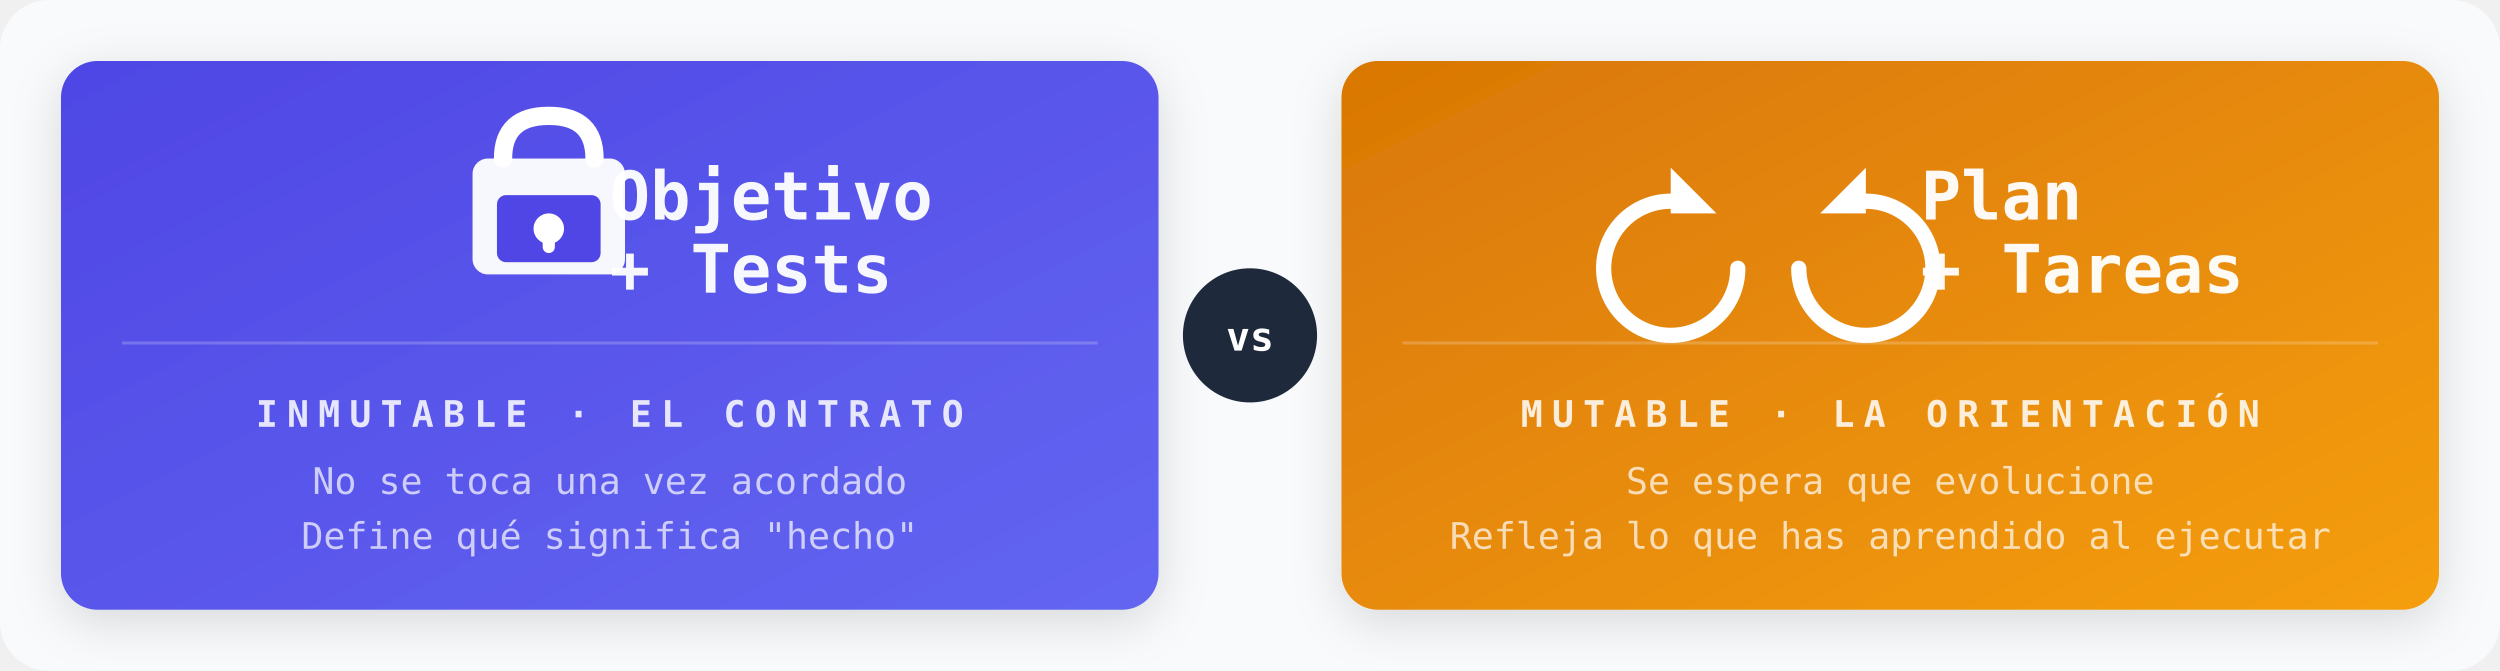
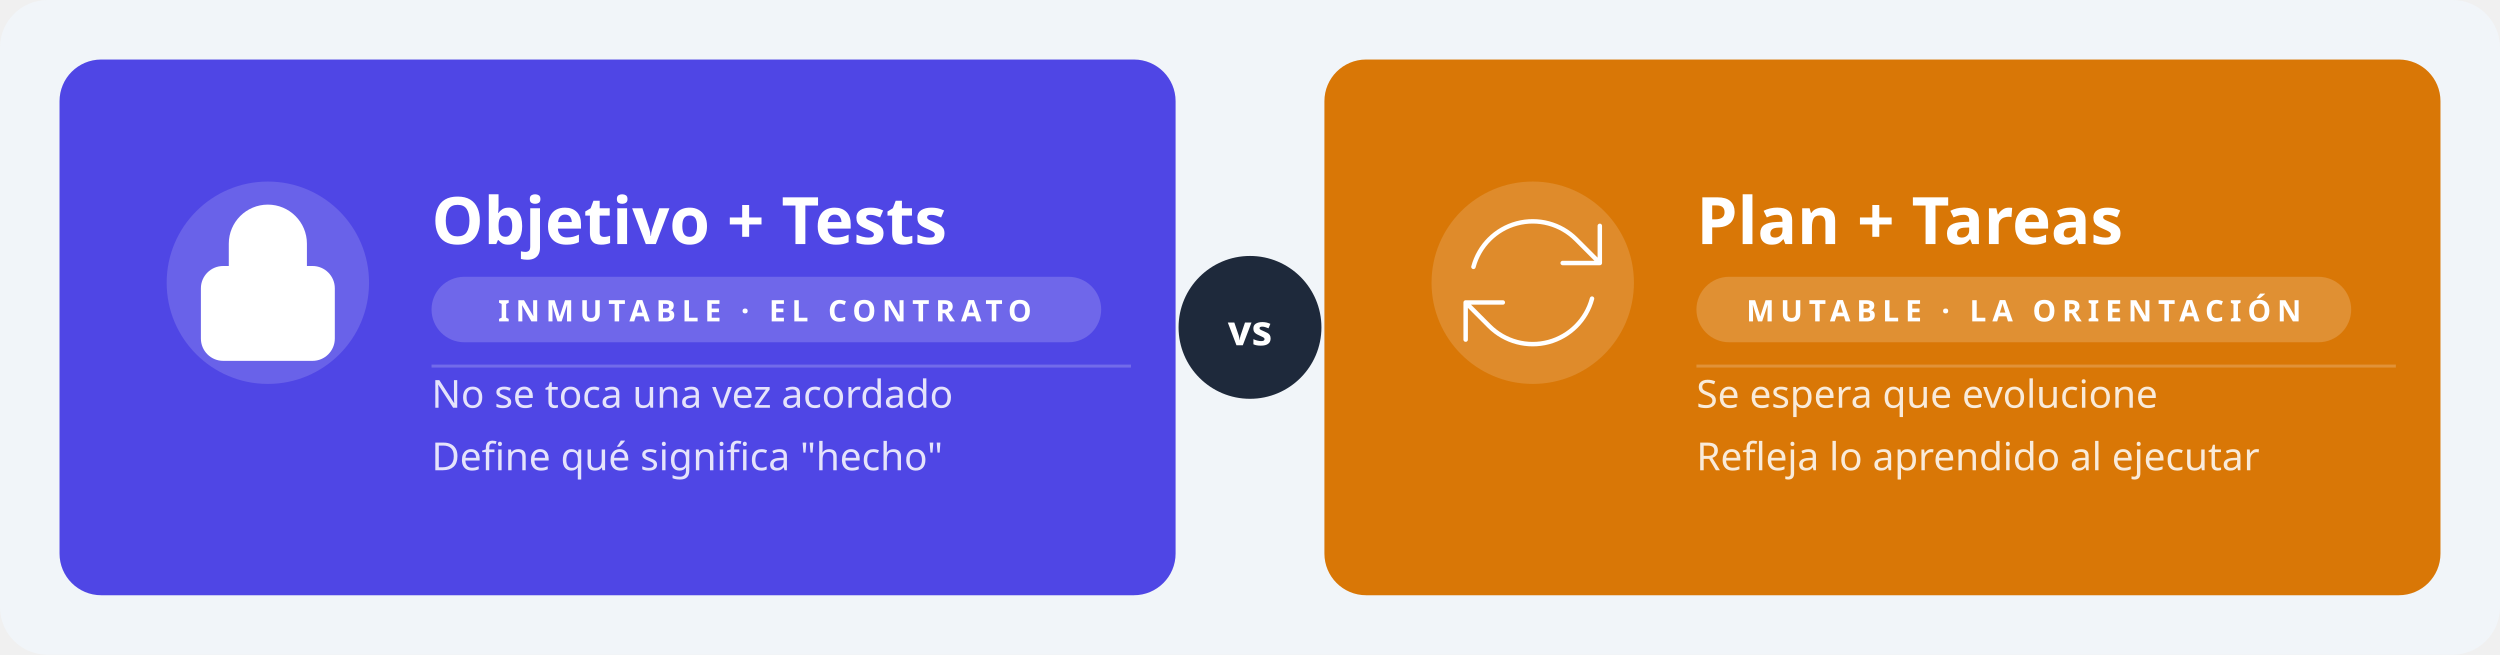
- <svg xmlns="http://www.w3.org/2000/svg" viewBox="0 0 820 220" width="820" height="220" font-family="ui-monospace,SFMono-Regular,Menlo,Monaco,Consolas,monospace">
-   <defs>
-     <linearGradient id="leftGrad" x1="0%" y1="0%" x2="100%" y2="100%">
-       <stop offset="0%" style="stop-color:#4f46e5;stop-opacity:1" />
-       <stop offset="100%" style="stop-color:#6366f1;stop-opacity:1" />
-     </linearGradient>
-     <linearGradient id="rightGrad" x1="0%" y1="0%" x2="100%" y2="100%">
-       <stop offset="0%" style="stop-color:#d97706;stop-opacity:1" />
-       <stop offset="100%" style="stop-color:#f59e0b;stop-opacity:1" />
-     </linearGradient>
-     <filter id="shadow">
-       <feDropShadow dx="0" dy="4" stdDeviation="8" flood-color="#00000022" />
-     </filter>
-   </defs>
-   <rect width="820" height="220" rx="16" fill="#f8fafc" />
-   <rect x="20" y="20" width="360" height="180" rx="12" fill="url(#leftGrad)" filter="url(#shadow)" />
-   <rect x="155" y="52" width="50" height="38" rx="5" fill="white" opacity="0.95" />
-   <rect x="163" y="64" width="34" height="22" rx="3" fill="#4f46e5" />
-   <circle cx="180" cy="75" r="5" fill="white" />
-   <rect x="178" y="75" width="4" height="8" rx="2" fill="white" />
-   <path d="M165 52 Q165 38 180 38 Q195 38 195 52" fill="none" stroke="white" stroke-width="6" stroke-linecap="round" />
-   <text x="200" y="72" fill="white" font-size="22" font-weight="700" opacity="0.95">Objetivo</text>
-   <text x="200" y="96" fill="white" font-size="22" font-weight="700" opacity="0.95">+ Tests</text>
-   <rect x="40" y="112" width="320" height="1" fill="white" opacity="0.2" />
-   <text x="200" y="140" fill="white" font-size="12" font-weight="600" text-anchor="middle" letter-spacing="3" opacity="0.85">INMUTABLE · EL CONTRATO</text>
-   <text x="200" y="162" fill="white" font-size="12" text-anchor="middle" opacity="0.7">No se toca una vez acordado</text>
-   <text x="200" y="180" fill="white" font-size="12" text-anchor="middle" opacity="0.7">Define qué significa "hecho"</text>
-   <circle cx="410" cy="110" r="22" fill="#1e293b" />
-   <text x="410" y="115" fill="white" font-size="13" font-weight="700" text-anchor="middle">vs</text>
-   <rect x="440" y="20" width="360" height="180" rx="12" fill="url(#rightGrad)" filter="url(#shadow)" />
-   <path d="M570 88 A22 22 0 1 1 548 66" fill="none" stroke="white" stroke-width="5" stroke-linecap="round" />
-   <polygon points="548,55 548,70 563,70" fill="white" />
-   <path d="M590 88 A22 22 0 1 0 612 66" fill="none" stroke="white" stroke-width="5" stroke-linecap="round" />
-   <polygon points="612,55 612,70 597,70" fill="white" />
-   <text x="630" y="72" fill="white" font-size="22" font-weight="700" opacity="0.95">Plan</text>
-   <text x="630" y="96" fill="white" font-size="22" font-weight="700" opacity="0.95">+ Tareas</text>
-   <rect x="460" y="112" width="320" height="1" fill="white" opacity="0.2" />
-   <text x="620" y="140" fill="white" font-size="12" font-weight="600" text-anchor="middle" letter-spacing="3" opacity="0.85">MUTABLE · LA ORIENTACIÓN</text>
-   <text x="620" y="162" fill="white" font-size="12" text-anchor="middle" opacity="0.7">Se espera que evolucione</text>
-   <text x="620" y="180" fill="white" font-size="12" text-anchor="middle" opacity="0.7">Refleja lo que has aprendido al ejecutar</text>
+ <svg xmlns="http://www.w3.org/2000/svg" viewBox="0 0 840 220" width="840" height="220" font-family="'Segoe UI', system-ui, -apple-system, BlinkMacSystemFont, sans-serif">
+   <rect width="840" height="220" rx="16" fill="#f1f5f9" />
+   <rect x="20" y="20" width="375" height="180" rx="14" fill="#4f46e5" />
+   <circle cx="90" cy="95" r="34" fill="white" fill-opacity="0.15" />
+   <g transform="translate(60,65) scale(2.5)">
+     <path fill="white" d="M12 1.5a5.25 5.25 0 0 0-5.25 5.25v3h-.75a3 3 0 0 0-3 3v6.75a3 3 0 0 0 3 3h12          a3 3 0 0 0 3-3V12.75a3 3 0 0 0-3-3h-.75v-3C17.25 3.851 14.899 1.5 12 1.5Zm3.75          8.25v-3a3.75 3.75 0 1 0-7.5 0v3h7.5Z" />
+   </g>
+   <text x="145" y="82" fill="white" font-size="22" font-weight="700">Objetivo + Tests</text>
+   <rect x="145" y="93" width="225" height="22" rx="11" fill="white" fill-opacity="0.18" />
+   <text x="257" y="108" fill="white" font-size="10" font-weight="700" text-anchor="middle" letter-spacing="2">INMUTABLE · EL CONTRATO</text>
+   <text x="145" y="137" fill="white" font-size="13" fill-opacity="0.85">No se toca una vez acordado</text>
+   <text x="145" y="158" fill="white" font-size="13" fill-opacity="0.85">Define qué significa "hecho"</text>
+   <line x1="145" y1="123" x2="380" y2="123" stroke="white" stroke-opacity="0.2" stroke-width="1" />
+   <circle cx="420" cy="110" r="24" fill="#1e293b" />
+   <text x="420" y="116" fill="white" font-size="14" font-weight="700" text-anchor="middle">vs</text>
+   <rect x="445" y="20" width="375" height="180" rx="14" fill="#d97706" />
+   <circle cx="515" cy="95" r="34" fill="white" fill-opacity="0.15" />
+   <g transform="translate(485,65) scale(2.5)">
+     <path fill="none" stroke="white" stroke-width="1.5" stroke-linecap="round" stroke-linejoin="round" vector-effect="non-scaling-stroke" d="M16.023 9.348h4.992v-.001M2.985 19.644v-4.992m0 0h4.992m-4.993 0          3.181 3.183a8.25 8.25 0 0 0 13.803-3.7M4.031 9.865a8.25 8.25 0 0 1          13.803-3.7l3.181 3.182m0-4.991v4.99" />
+   </g>
+   <text x="570" y="82" fill="white" font-size="22" font-weight="700">Plan + Tareas</text>
+   <rect x="570" y="93" width="220" height="22" rx="11" fill="white" fill-opacity="0.18" />
+   <text x="680" y="108" fill="white" font-size="10" font-weight="700" text-anchor="middle" letter-spacing="2">MUTABLE · LA ORIENTACIÓN</text>
+   <text x="570" y="137" fill="white" font-size="13" fill-opacity="0.85">Se espera que evolucione</text>
+   <text x="570" y="158" fill="white" font-size="13" fill-opacity="0.85">Refleja lo aprendido al ejecutar</text>
+   <line x1="570" y1="123" x2="805" y2="123" stroke="white" stroke-opacity="0.2" stroke-width="1" />
</svg>
